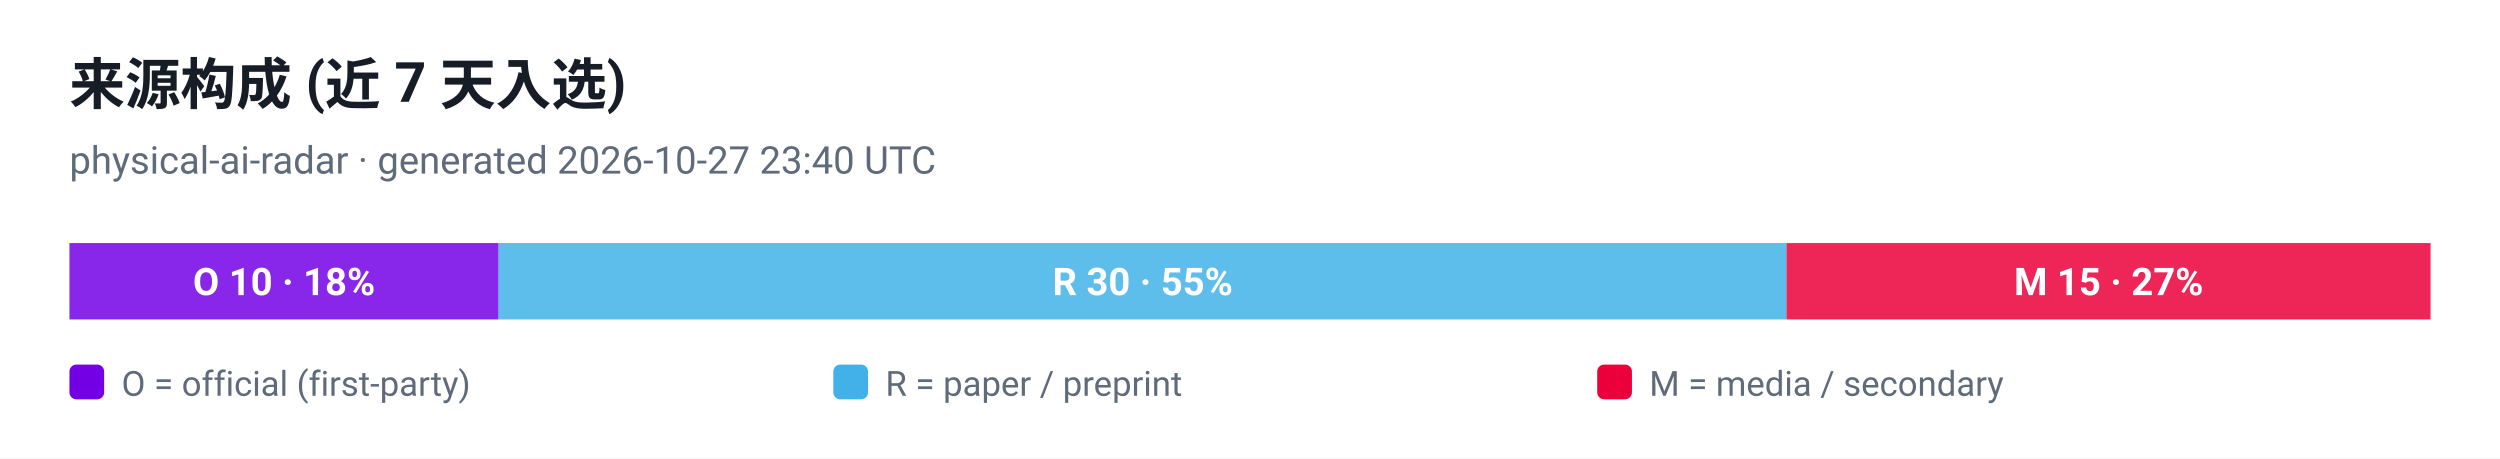
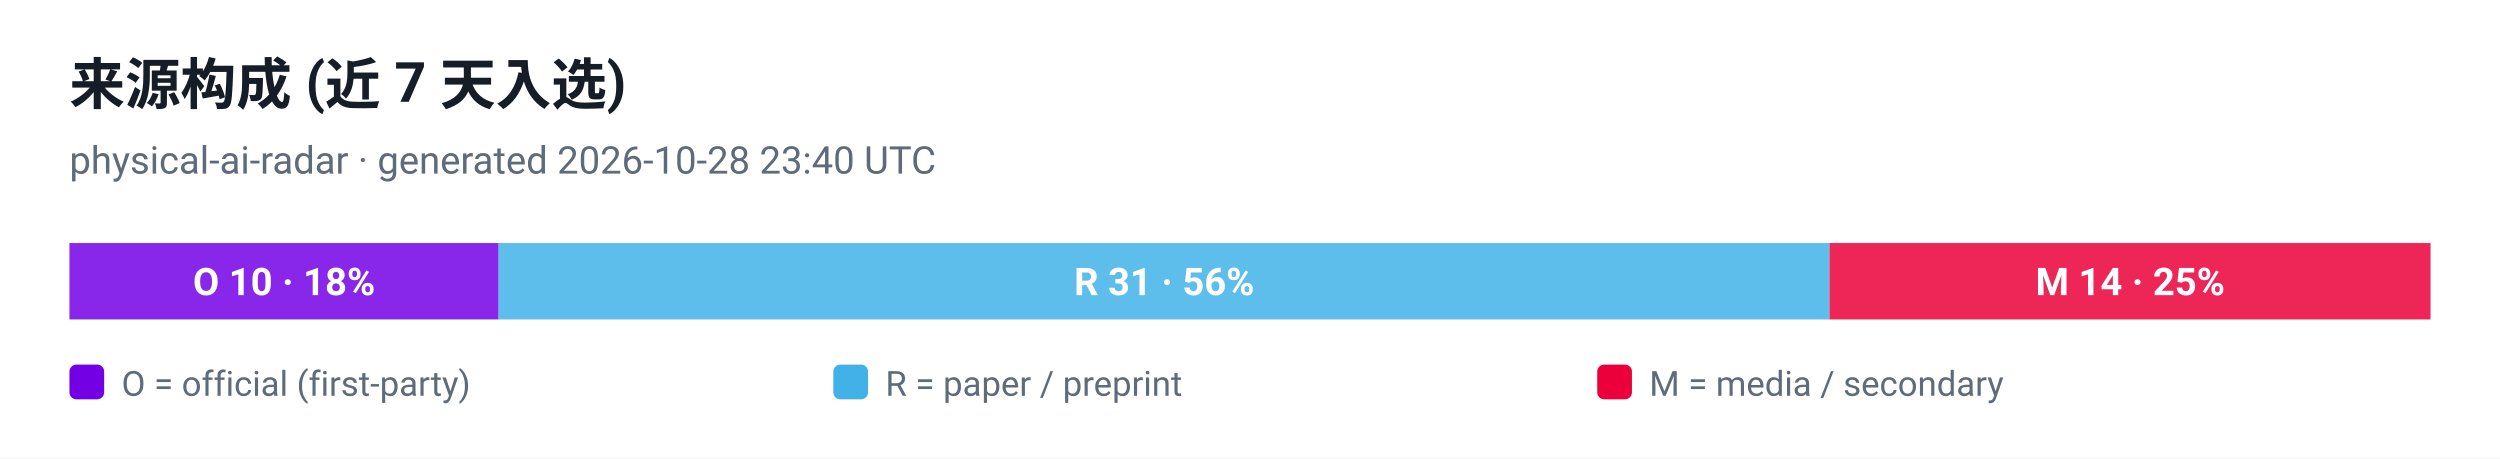
<svg xmlns="http://www.w3.org/2000/svg" viewBox="0 0 720 132" width="720" height="132" role="img" aria-label="来源构成 (近 7 天入选)">
  <style>
  .plate { fill: #ffffff }
  .ink { fill: #161d26 }
  .muted { fill: #5f6b7a }
  .grid { stroke: #e3e9ef }
  @media (prefers-color-scheme: dark) {
    .plate { fill: #0d1117 }
    .ink { fill: #e6edf3 }
    .muted { fill: #8b949e }
    .grid { stroke: #30363d }
  }
</style>
  <rect class="plate" width="720" height="132" />
  <text x="20" y="30" font-family="ui-sans-serif, -apple-system, 'Segoe UI', Roboto, Helvetica, Arial, sans-serif" font-size="16" font-weight="700" class="ink">来源构成 (近 7 天入选)</text>
-   <text x="20" y="50" font-family="ui-sans-serif, -apple-system, 'Segoe UI', Roboto, Helvetica, Arial, sans-serif" font-size="11" class="muted">physical-ai-radar · generated 2026-10-27 23:40 UTC</text>
+   <text x="20" y="50" font-family="ui-sans-serif, -apple-system, 'Segoe UI', Roboto, Helvetica, Arial, sans-serif" font-size="11" class="muted">physical-ai-radar · generated 2026-10-28 23:40 UTC</text>
  <rect x="20.0" y="70" width="123.6" height="22" fill="#7300e5" fill-opacity="0.85" />
  <text x="81.8" y="85" text-anchor="middle" font-family="ui-sans-serif, -apple-system, 'Segoe UI', Roboto, Helvetica, Arial, sans-serif" font-size="11" font-weight="700" fill="#ffffff">O 10 · 18%</text>
-   <rect x="143.6" y="70" width="370.9" height="22" fill="#41b1e8" fill-opacity="0.85" />
-   <text x="329.1" y="85" text-anchor="middle" font-family="ui-sans-serif, -apple-system, 'Segoe UI', Roboto, Helvetica, Arial, sans-serif" font-size="11" font-weight="700" fill="#ffffff">R 30 · 55%</text>
-   <rect x="514.5" y="70" width="185.5" height="22" fill="#eb003b" fill-opacity="0.85" />
-   <text x="607.3" y="85" text-anchor="middle" font-family="ui-sans-serif, -apple-system, 'Segoe UI', Roboto, Helvetica, Arial, sans-serif" font-size="11" font-weight="700" fill="#ffffff">M 15 · 27%</text>
+   <rect x="143.6" y="70" width="383.3" height="22" fill="#41b1e8" fill-opacity="0.85" />
+   <text x="335.3" y="85" text-anchor="middle" font-family="ui-sans-serif, -apple-system, 'Segoe UI', Roboto, Helvetica, Arial, sans-serif" font-size="11" font-weight="700" fill="#ffffff">R 31 · 56%</text>
+   <rect x="526.9" y="70" width="173.1" height="22" fill="#eb003b" fill-opacity="0.85" />
+   <text x="613.5" y="85" text-anchor="middle" font-family="ui-sans-serif, -apple-system, 'Segoe UI', Roboto, Helvetica, Arial, sans-serif" font-size="11" font-weight="700" fill="#ffffff">M 14 · 25%</text>
  <rect x="20" y="105" width="10" height="10" rx="2" fill="#7300e5" />
  <text x="35" y="114" font-family="ui-sans-serif, -apple-system, 'Segoe UI', Roboto, Helvetica, Arial, sans-serif" font-size="10" fill="#5f6b7a">O = official (first-party)</text>
  <rect x="240" y="105" width="10" height="10" rx="2" fill="#41b1e8" />
  <text x="255" y="114" font-family="ui-sans-serif, -apple-system, 'Segoe UI', Roboto, Helvetica, Arial, sans-serif" font-size="10" fill="#5f6b7a">R = paper / preprint</text>
  <rect x="460" y="105" width="10" height="10" rx="2" fill="#eb003b" />
  <text x="475" y="114" font-family="ui-sans-serif, -apple-system, 'Segoe UI', Roboto, Helvetica, Arial, sans-serif" font-size="10" fill="#5f6b7a">M = media / secondary</text>
</svg>
